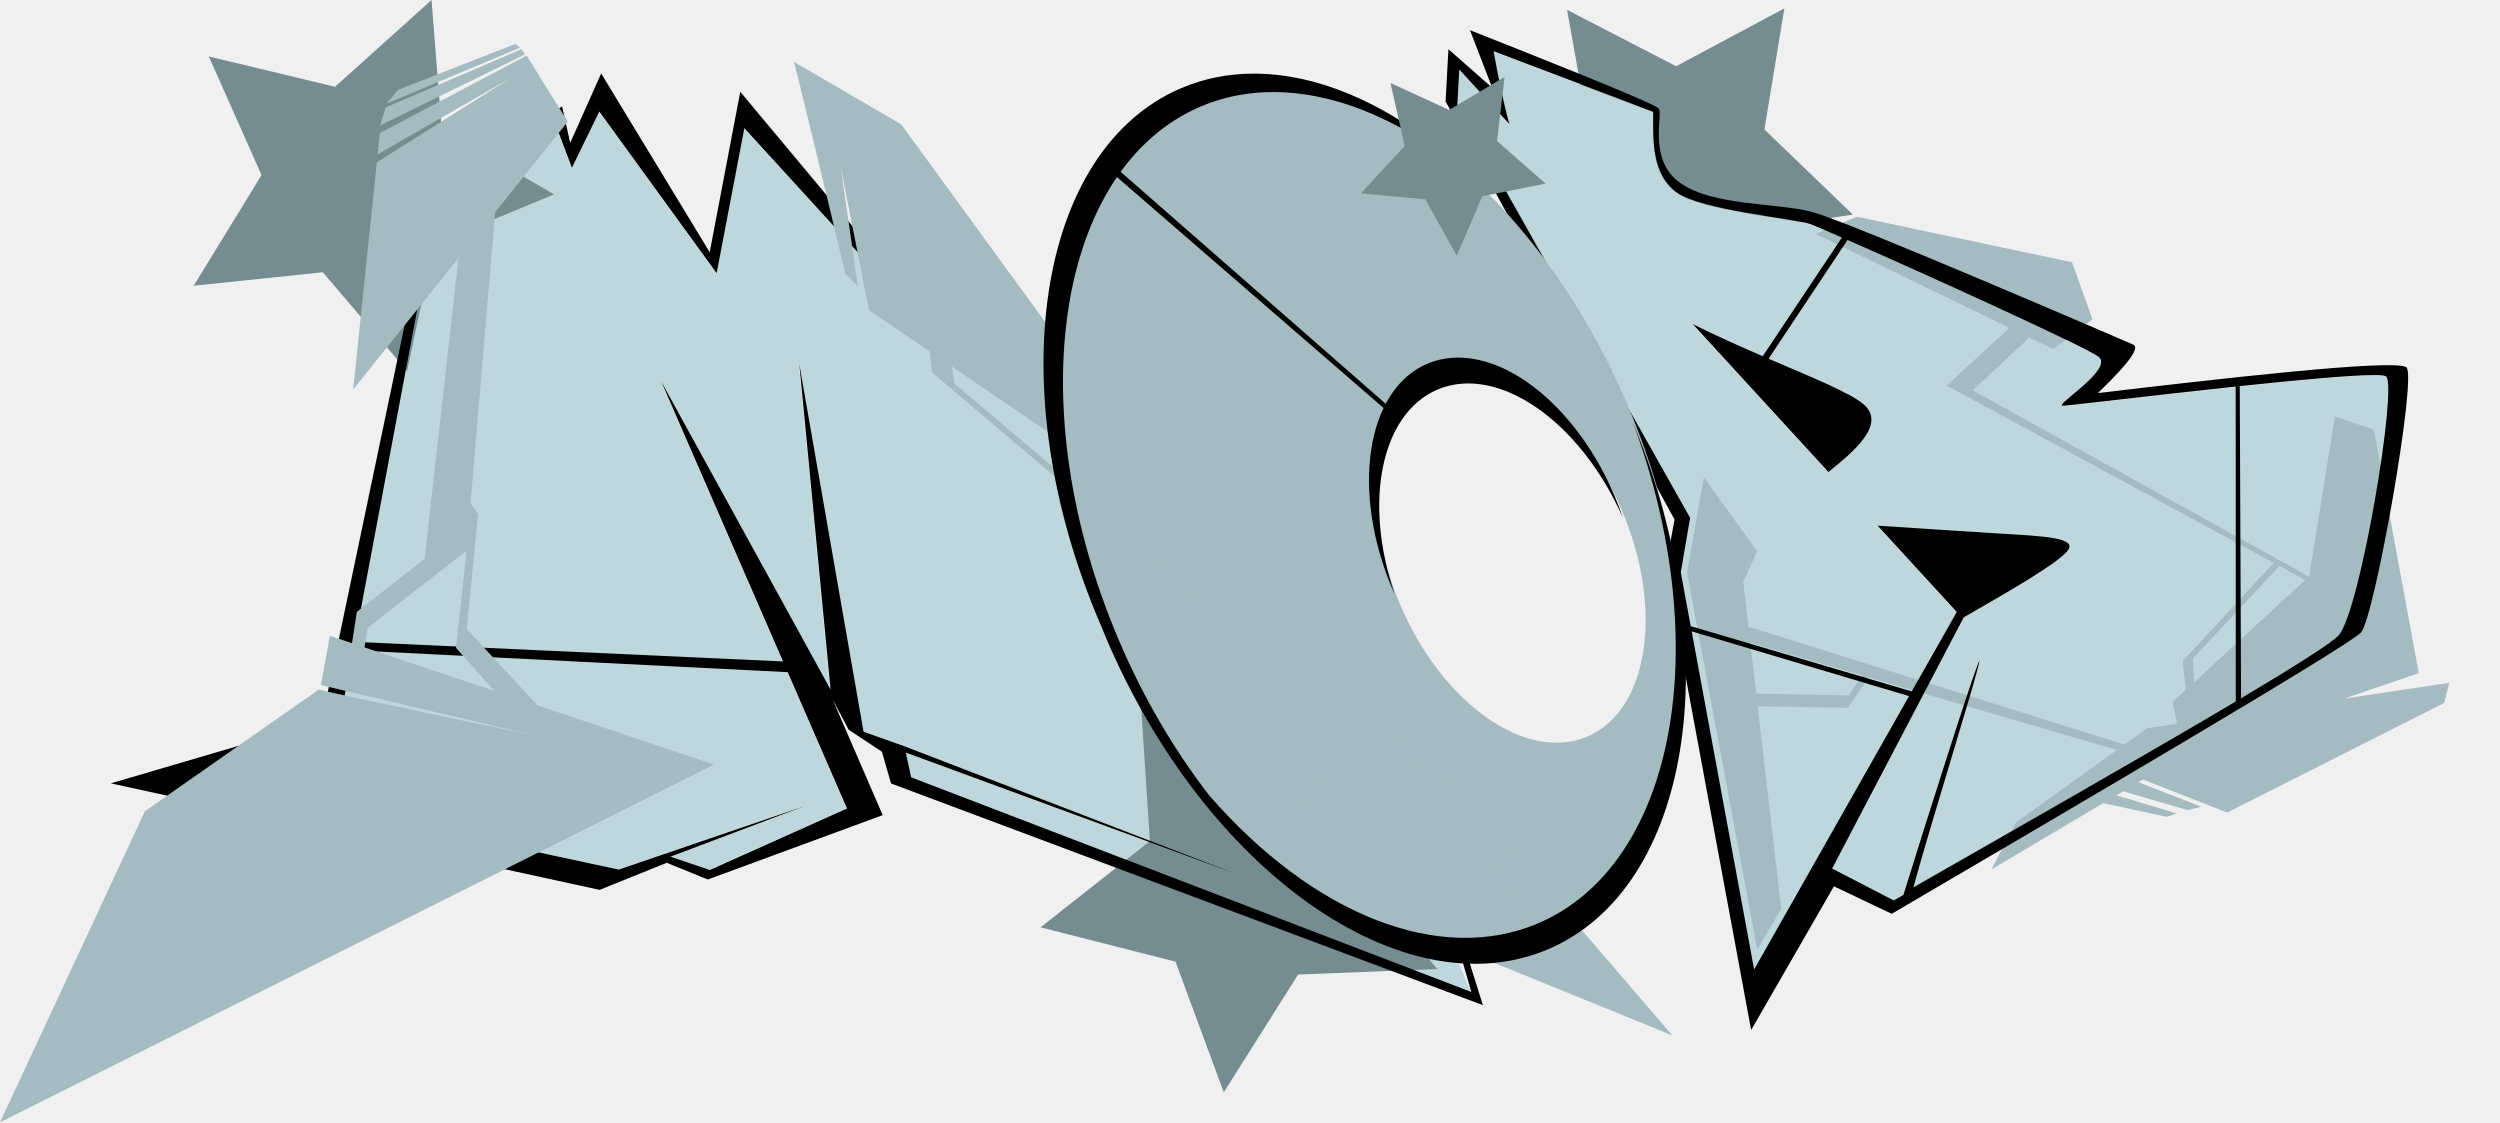
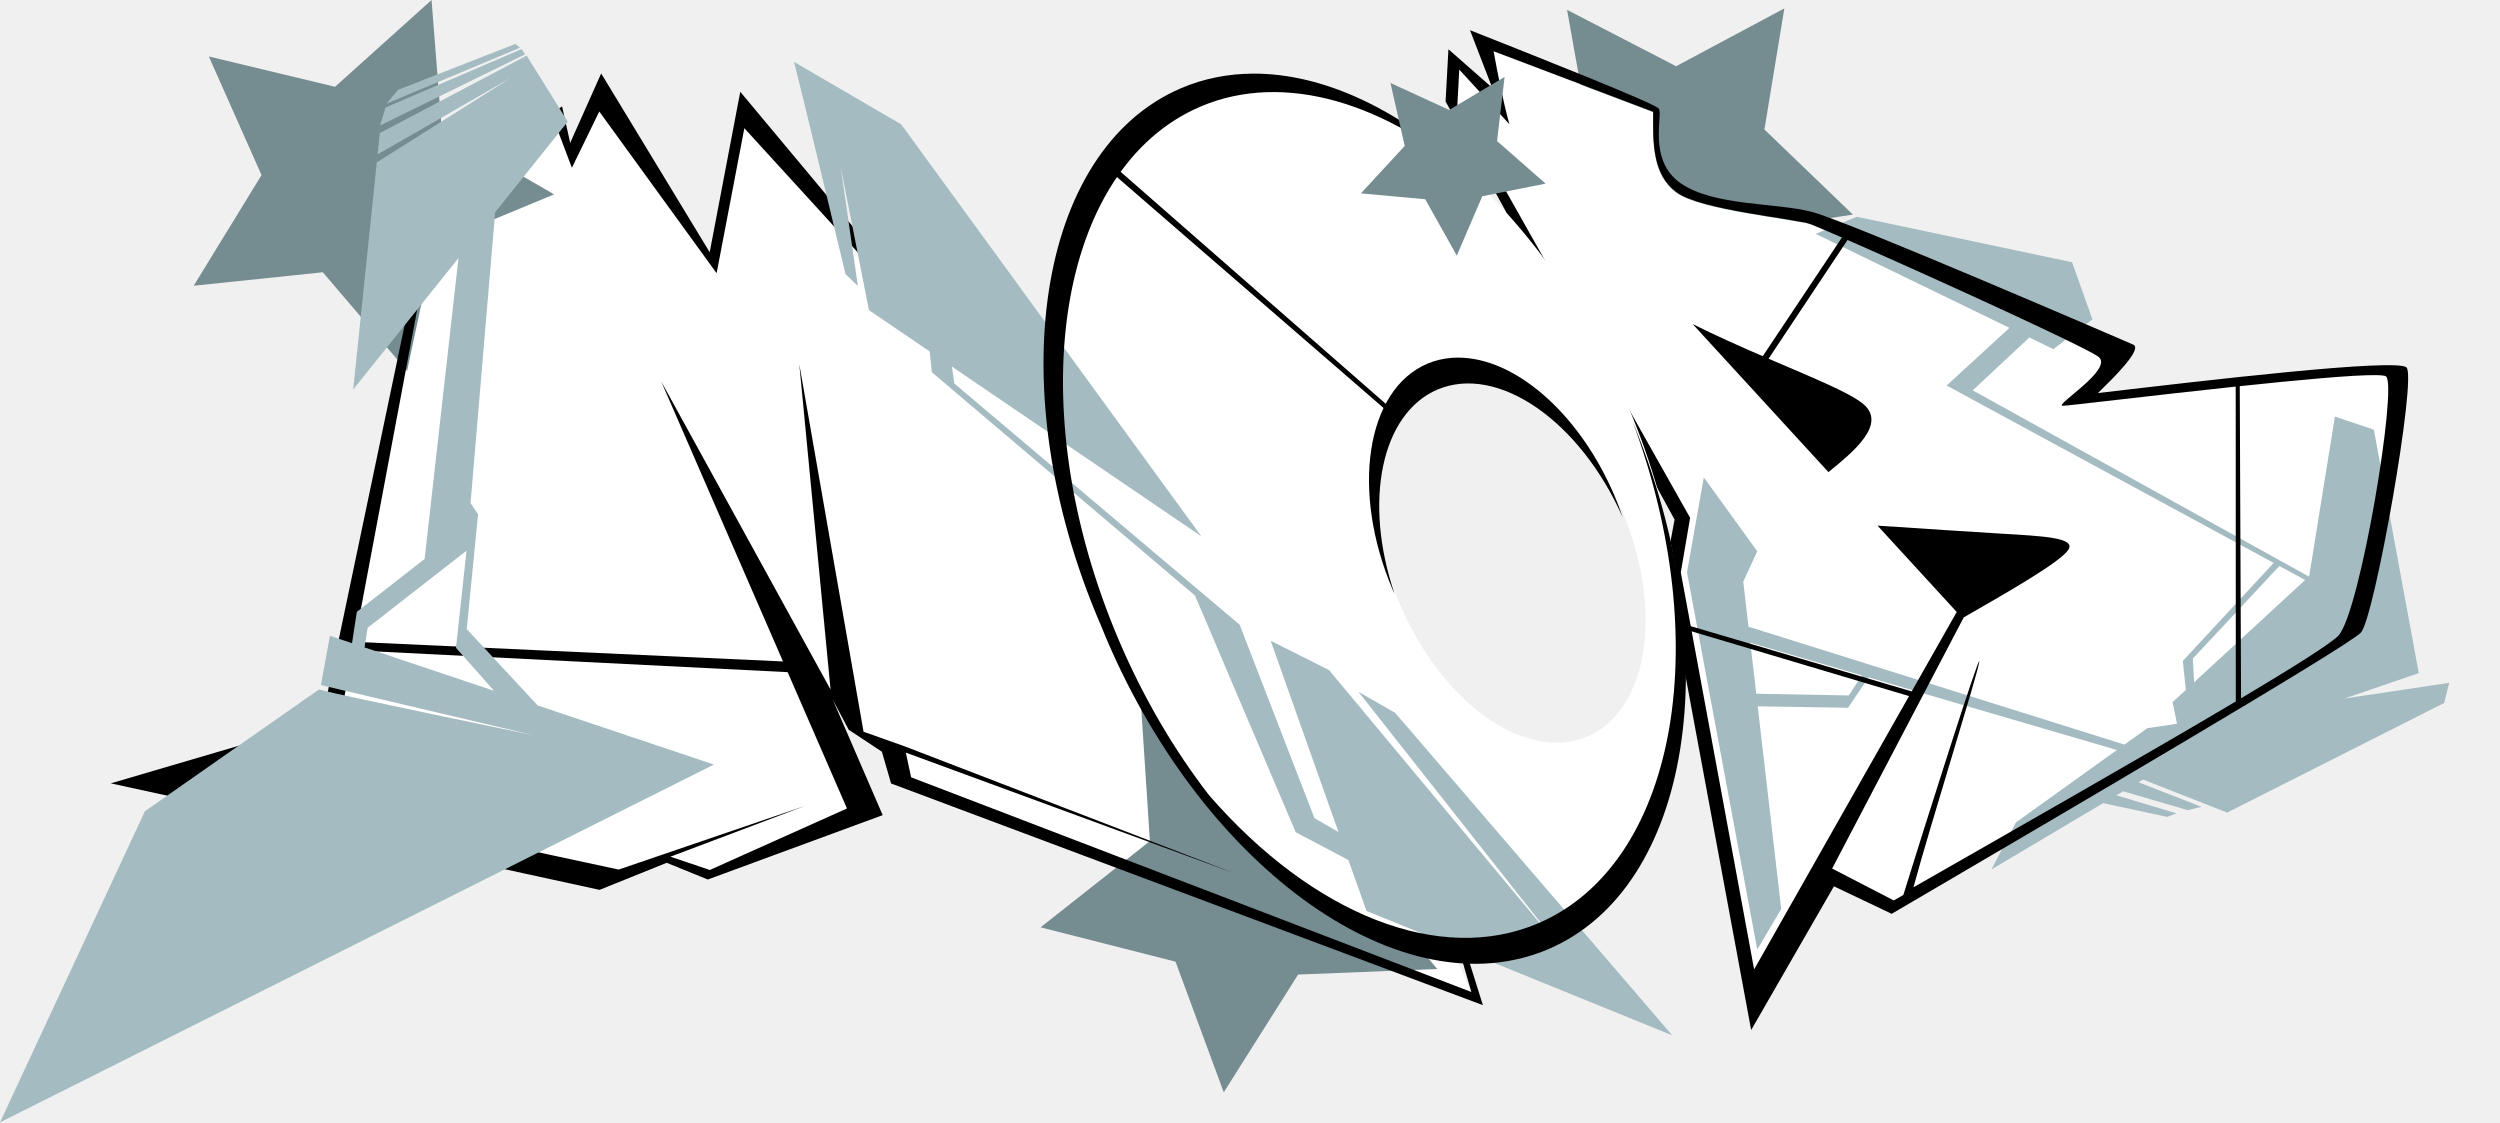
<svg xmlns="http://www.w3.org/2000/svg" width="1245.245" height="559.028" viewBox="0 0 329.471 147.909" version="1.1" id="svg5">
  <defs id="defs2" />
  <g id="letter_b_star" style="display:inline" transform="translate(0,-0.8535987)" type="layer">
    <path style="display:inline;fill:#758c91;fill-opacity:1;stroke:none;stroke-opacity:1" id="path194095-7" transform="matrix(0.3956494,-0.04427716,0.04427716,0.3956494,46.76534,-36.06569)" d="m 388.113,140.028 33.791,22.563 37.743,-15.045 -11.017,39.109 25.972,31.247 -40.599,1.608 -21.692,34.356 -14.075,-38.116 -39.378,-10.014 31.901,-25.164 z" />
  </g>
  <g id="letter_b" style="display:inline" transform="translate(-58.19385,-25.78187)" type="layer">
-     <g id="g26254" transform="translate(3.150499,-1.870462)" style="stroke:none">
-       <path id="path16242" style="fill:#bdd7dd;fill-opacity:1;stroke:none;stroke-width:1px;stroke-linecap:butt;stroke-linejoin:miter;stroke-opacity:1" d="m 743.842,25.717 c 2.309,12.569 4.648,24.621 7.861,36.328 l -24.955,-27.211 -0.955,17.615 115.938,205.664 -4.646,27.158 36.527,197.799 100.922,-178.057 -39.432,-42.994 c 22.744,1.495 47.226,3.121 61.85,3.996 20.774,1.243 37.174,1.985 33.119,8.076 -4.055,6.091 -29.293,20.563 -52.055,33.615 l -65.549,125.113 30.699,15.885 c 1.402,-0.802 3.34,-1.917 4.779,-2.74 10.137,-32.801 38.369,-121.753 37.826,-116.207 -0.522,5.331 -24.293,80.997 -32.811,112.41 77.959,-44.592 201.37,-114.486 211.664,-125.361 10.852,-11.465 29.606,-124.812 23.732,-129.141 -5.874,-4.329 -156.326,14.668 -161.031,14.648 -4.706,-0.019 25.706,-18.284 17.803,-24.416 -7.903,-6.132 -135.109,-63.263 -143.787,-66.156 -8.678,-2.893 -53.866,-6.873 -66.102,-15.615 C 823.005,87.385 823.19,71.467 823.375,55.852 Z m 99.186,135.904 c 35.806,17.875 73.616,30.713 84.66,39.568 12.686,10.172 -5.247,24.53 -17.059,34.145 z" transform="matrix(0.2645833,0,0,0.2645833,55.04335,27.65233)" />
+     <g id="g26254" transform="translate(3.150499,-1.870462)" style="fill:#ffffff;fill-opacity:1;stroke:none">
+       <path id="path16242" style="fill:#ffffff;fill-opacity:1;stroke:none;stroke-width:1px;stroke-linecap:butt;stroke-linejoin:miter;stroke-opacity:1" d="m 743.842,25.717 c 2.309,12.569 4.648,24.621 7.861,36.328 l -24.955,-27.211 -0.955,17.615 115.938,205.664 -4.646,27.158 36.527,197.799 100.922,-178.057 -39.432,-42.994 c 22.744,1.495 47.226,3.121 61.85,3.996 20.774,1.243 37.174,1.985 33.119,8.076 -4.055,6.091 -29.293,20.563 -52.055,33.615 l -65.549,125.113 30.699,15.885 c 1.402,-0.802 3.34,-1.917 4.779,-2.74 10.137,-32.801 38.369,-121.753 37.826,-116.207 -0.522,5.331 -24.293,80.997 -32.811,112.41 77.959,-44.592 201.37,-114.486 211.664,-125.361 10.852,-11.465 29.606,-124.812 23.732,-129.141 -5.874,-4.329 -156.326,14.668 -161.031,14.648 -4.706,-0.019 25.706,-18.284 17.803,-24.416 -7.903,-6.132 -135.109,-63.263 -143.787,-66.156 -8.678,-2.893 -53.866,-6.873 -66.102,-15.615 C 823.005,87.385 823.19,71.467 823.375,55.852 Z m 99.186,135.904 c 35.806,17.875 73.616,30.713 84.66,39.568 12.686,10.172 -5.247,24.53 -17.059,34.145 z" transform="matrix(0.2645833,0,0,0.2645833,55.04335,27.65233)" />
    </g>
  </g>
  <g id="letter_b_over" style="display:inline" transform="translate(0,-0.853599)" type="layer">
    <path id="path30102" style="fill:#a4bbc1;fill-opacity:1;stroke:none;stroke-width:1px;stroke-linecap:butt;stroke-linejoin:miter;stroke-opacity:1" d="m 924.902,107.961 -20.488,8.537 96.506,46.814 -31.322,28.713 162.912,88.355 -45.258,48.854 1.521,14.396 -6.619,6.098 2.223,10.75 -14.811,2.227 -11.387,8.168 -187.264,-58.723 -2.602,-22.445 6.971,-15.107 -26.623,-36.826 -8.371,47.355 34.994,187.863 11.938,-20.209 -11.705,-100.965 44.969,0.725 10.258,-15.143 123.672,36.176 -50.312,36.094 -12.16,23.393 55.623,-33.016 31.895,6.842 4.65,-1.75 -29.961,-9 3.367,-1.998 32.172,9.395 6.834,-1.666 -31.392,-12.248 2.262,-1.342 41.961,16.465 108.08,-54.604 2.523,-10.037 -52.213,7.848 37.037,-12.674 -22.357,-121.248 -19.418,-6.516 -12.811,79.525 -0.152,0.141 -167.416,-92.752 28.176,-26.32 11.951,5.799 19.494,-14.797 -10.158,-28.488 z m 210.453,173.963 12.834,6.961 -55.311,50.963 -0.627,-11.797 z m -263.508,38.246 55.574,16.256 -6.553,9.969 -46.08,-0.854 z" transform="matrix(0.2645833,0,0,0.2645833,0,0.8535987)" />
  </g>
  <g id="letter_b_outline" transform="translate(-58.19385,-25.78187)" style="display:inline" type="layer">
    <path id="path26873-2" style="display:inline;fill:#000000;fill-opacity:1;stroke:none;stroke-width:1px;stroke-linecap:butt;stroke-linejoin:miter;stroke-opacity:1" d="m 732.201,15.035 11.059,28.658 -21.799,-19.156 -1.422,25.99 114.066,208.271 -4.506,24.189 42.648,230.068 41.23,-71.584 28.768,13.701 c 79.733,-46.704 226.936,-132.93 233.693,-140.062 6.757,-7.133 28.037,-127.466 22.719,-132.115 -5.318,-4.649 -100.048,6.482 -153.684,12.785 7.519,-7.33 22.556,-21.99 17.551,-24.152 -5.005,-2.162 -141.688,-61.205 -159.76,-66.012 -18.071,-4.806 -48.929,-2.788 -65.631,-14.344 -16.702,-11.556 -8.538,-34.473 -10.939,-37.227 -2.401,-2.754 -61.487,-26.143 -93.994,-39.012 z m 11.754,10.486 79.533,30.135 c -0.185,15.616 -0.37,31.533 11.865,40.275 12.235,8.742 57.424,12.722 66.102,15.615 1.583,0.528 7.974,3.264 16,6.762 l -39.436,59.107 c -11.186,-4.827 -23.102,-10.111 -34.879,-15.99 l 67.602,73.713 c 11.812,-9.615 29.744,-23.973 17.059,-34.145 -7.1,-5.693 -25.302,-13.058 -46.881,-22.322 l 39.334,-59.143 c 37.483,16.412 118.693,53.289 124.988,58.174 7.903,6.132 -22.509,24.397 -17.803,24.416 2.478,0.01 45.251,-5.217 86.16,-9.57 l 0.053,156.836 c -45.517,27.045 -111.902,64.745 -160.578,92.588 8.518,-31.413 32.289,-107.079 32.811,-112.41 0.543,-5.546 -27.69,83.406 -37.826,116.207 -1.439,0.823 -3.377,1.938 -4.779,2.74 L 912.58,432.625 978.129,307.512 c 22.762,-13.052 48,-27.524 52.055,-33.615 4.055,-6.091 -12.345,-6.833 -33.119,-8.076 -14.623,-0.875 -39.106,-2.501 -61.85,-3.996 l 39.432,42.994 -22.432,39.576 -110.064,-32.5 -4.953,-26.818 4.646,-27.158 -115.938,-205.664 0.955,-17.615 24.955,27.211 c -3.213,-11.707 -5.553,-23.759 -7.861,-36.328 z M 1183.246,186.834 c 2.853,0.031 4.674,0.231 5.225,0.637 5.874,4.329 -12.88,117.676 -23.732,129.141 -3.738,3.949 -22.495,15.735 -48.473,31.211 l -0.65,-155.482 c 28.766,-3.044 56.343,-5.627 67.631,-5.506 z M 842.627,314.475 950.896,346.721 873.725,482.875 Z" transform="matrix(0.2645833,0,0,0.2645833,58.19385,25.78187)" />
  </g>
  <g id="letter_m" style="display:inline" transform="translate(-58.19385,-25.78187)" type="layer">
-     <path id="path16535" style="fill:#bdd7dd;fill-opacity:1;stroke:none;stroke-width:0.452px;stroke-linecap:butt;stroke-linejoin:miter;stroke-opacity:1" d="m 137.106,40.462 -3.61,7.412 -2.288,-6.06 -15.969,13.418 -12.613,67.08 -16.068,6.64 53.105,11.417 5.891,-2.012 18.573,-6.345 -17.649,6.657 5.194,1.755 18.078,-8.108 -24.49,-56.293 22.328,40.626 -4.12,-42.872 8.463,48.425 5.41,1.922 43.518,16.755 -43.356,-15.927 0.699,3.255 73.827,28.294 -14.56,-34.8 -5.043,-2.615 -4.646,-14.018 -0.264,-0.141 -39.651,-32.249 -7.456,-3.534 -24.183,-26.482 -3.655,19.109 z" />
+     <path id="path16535" style="fill:#ffffff;fill-opacity:1;stroke:none;stroke-width:0.452px;stroke-linecap:butt;stroke-linejoin:miter;stroke-opacity:1" d="m 137.106,40.462 -3.61,7.412 -2.288,-6.06 -15.969,13.418 -12.613,67.08 -16.068,6.64 53.105,11.417 5.891,-2.012 18.573,-6.345 -17.649,6.657 5.194,1.755 18.078,-8.108 -24.49,-56.293 22.328,40.626 -4.12,-42.872 8.463,48.425 5.41,1.922 43.518,16.755 -43.356,-15.927 0.699,3.255 73.827,28.294 -14.56,-34.8 -5.043,-2.615 -4.646,-14.018 -0.264,-0.141 -39.651,-32.249 -7.456,-3.534 -24.183,-26.482 -3.655,19.109 z" />
  </g>
  <g id="letter_m_star" style="display:inline" transform="translate(-58.19385,-25.78187)" type="layer">
    <path style="fill:#758c91;fill-opacity:1;stroke:none;stroke-opacity:1" id="path194095-7-3-6" transform="matrix(0.3950514,-0.145542,0.145542,0.3950514,-87.98974,34.39139)" d="m 388.113,140.028 33.791,22.563 37.743,-15.045 -11.017,39.109 25.972,31.247 -40.599,1.608 -21.692,34.356 -14.075,-38.116 -39.378,-10.014 31.901,-25.164 z" />
  </g>
  <g id="letter_o_star" style="display:inline" transform="translate(-58.19385,-25.78187)" type="layer">
    <path style="display:inline;fill:#758c91;fill-opacity:1;stroke:none;stroke-opacity:1" id="path194095" d="m 388.113,140.028 33.791,22.563 37.743,-15.045 -11.017,39.109 25.972,31.247 -40.599,1.608 -21.692,34.356 -14.075,-38.116 -39.378,-10.014 31.901,-25.164 z" transform="matrix(0.4516951,0,0,0.4516951,33.2326,55.06394)" />
  </g>
  <g id="letter_o" style="display:inline" transform="translate(-58.19385,-25.78187)" type="layer">
-     <path id="path39162" style="fill:#a4bbc1;fill-opacity:1;stroke:none;stroke-width:0.379;stroke-opacity:1" d="M 214.424,38.148 A 60.519,37.512 66.904 0 1 272.669,79.102 60.519,37.512 66.904 0 1 261.904,149.485 60.519,37.512 66.904 0 1 203.659,108.531 60.519,37.512 66.904 0 1 214.424,38.148 Z m 32.875,37.588 a 25.61,15.874 66.904 0 0 -4.555,29.783 25.61,15.874 66.904 0 0 24.647,17.331 25.61,15.874 66.904 0 0 4.556,-29.784 25.61,15.874 66.904 0 0 -24.647,-17.33 z" />
+     <path id="path39162" style="fill:#ffffff;fill-opacity:1;stroke:none;stroke-width:0.379;stroke-opacity:1" d="M 214.424,38.148 A 60.519,37.512 66.904 0 1 272.669,79.102 60.519,37.512 66.904 0 1 261.904,149.485 60.519,37.512 66.904 0 1 203.659,108.531 60.519,37.512 66.904 0 1 214.424,38.148 Z m 32.875,37.588 a 25.61,15.874 66.904 0 0 -4.555,29.783 25.61,15.874 66.904 0 0 24.647,17.331 25.61,15.874 66.904 0 0 4.556,-29.784 25.61,15.874 66.904 0 0 -24.647,-17.33 z" />
  </g>
  <g id="letter_m_outline" style="display:inline" type="layer">
    <path id="path200381-0" style="font-variation-settings:normal;display:inline;vector-effect:none;fill:#000000;fill-opacity:1;stroke:none;stroke-width:1px;stroke-linecap:butt;stroke-linejoin:miter;stroke-miterlimit:4;stroke-dasharray:none;stroke-dashoffset:0;stroke-opacity:1;-inkscape-stroke:none;stop-color:#000000" d="M 299.445,36.584 284.012,71.172 279.969,52.969 214.83,98.537 160.18,359.334 55.178,390.188 l 243.463,53.053 33.453,-13.48 20.449,8.322 87.121,-32.066 -24.902,-57.582 7.963,15.045 16.543,10.943 4.574,15.826 294.777,110.412 -36.549,-116.674 c 0,0 20.895,76.239 30.791,110.125 l -279.029,-106.939 -2.641,-12.303 163.863,60.195 -164.479,-63.326 -20.445,-7.266 -31.986,-183.023 15.57,162.037 -84.389,-153.549 92.562,212.76 -68.324,30.646 -19.633,-6.633 66.703,-25.16 -70.197,23.98 -22.268,7.605 -200.713,-43.15 60.73,-25.094 47.67,-253.531 60.355,-50.713 8.65,22.904 13.643,-28.016 58.449,80.537 13.814,-72.223 91.4,100.092 34.654,11.096 25.559,23.463 -0.678,-7.83 L 500.027,172.012 464.883,160.875 368.725,45.717 353.498,125.652 Z" transform="scale(0.2645833)" />
    <path style="fill:#000000;fill-opacity:1;stroke:none;stroke-width:0.265px;stroke-linecap:butt;stroke-linejoin:miter;stroke-opacity:1" d="m 46.183,85.684 57.816,2.909 -0.121,-1.391 -58.813,-2.691 z" id="path43371" />
  </g>
  <g id="letter_m_over" style="display:inline" transform="translate(-58.19385,-25.78187)" type="layer">
    <path id="path12634" style="fill:#a4bbc1;fill-opacity:1;stroke:none;stroke-width:0.452px;stroke-linecap:butt;stroke-linejoin:miter;stroke-opacity:1" d="m 126.116,31.571 -15.454,6.045 -1.534,1.827 17.593,-7.374 z m 0.813,0.681 -17.92,7.693 -0.726,2.371 19.113,-9.373 z m 0.673,0.858 -19.352,10.212 -0.291,2.799 17.587,-10.096 -17.696,11.157 -3.109,29.929 13.876,-17.321 -4.461,39.651 -8.936,6.974 -0.634,4.131 -2.914,-0.977 -1.181,6.498 28.057,6.618 c 0,0 -25.147,-5.179 -28.335,-6.032 l -22.92,16.04 -19.097,41 94.078,-47.153 -23.216,-7.786 -9.355,-10.067 1.497,-15.125 -0.993,-1.477 3.242,-38.327 9.567,-11.943 z m 35.228,0.826 c 0.518,1.801 6.79,27.965 6.79,27.965 l 1.631,1.577 -2.277,-15.762 3.738,18.939 8.003,5.446 0.285,2.738 34.683,29.432 13.272,31.19 6.947,3.669 2.378,6.704 40.294,16.392 -36.521,-42.507 -4.84,-2.772 26.841,34.016 -30.708,-36.874 -7.692,-3.859 8.937,25.201 -3.164,-1.822 -9.858,-25.493 -37.597,-31.785 -0.328,-2.237 32.871,22.365 -39.554,-54.291 z m -43.155,64.421 -1.388,12.802 5.014,5.664 -17.063,-5.723 0.416,-2.594 z" />
  </g>
  <g id="letter_o_oultine" style="display:inline" transform="translate(-58.19385,-25.78187)" type="layer">
    <path id="path39162-0" style="display:inline;fill:#000000;fill-opacity:1;stroke:none;stroke-width:1.431;stroke-opacity:1" d="m 624.318,36.672 c -12.723,0.043 -24.808,2.47 -35.959,7.225 -72.024,30.716 -90.239,149.815 -40.686,266.016 0.21,0.492 0.435,0.974 0.646,1.465 a 228.735,141.776 66.904 0 0 2.713,6.627 228.735,141.776 66.904 0 0 220.139,154.783 228.735,141.776 66.904 0 0 42.092,-262.654 228.735,141.776 66.904 0 1 -47.15,249.787 228.735,141.776 66.904 0 1 -163.92,-63.865 C 584.6,373.259 569.334,347.114 557.369,319.062 507.815,202.86 526.033,83.761 598.059,53.047 639.002,35.644 690.773,50.247 737.883,92.486 702.494,57.335 663.061,37.517 626.871,36.695 c -0.854,-0.018 -1.705,-0.026 -2.553,-0.023 z M 728.93,178.203 a 96.792,59.994 66.904 0 0 -5.713,0.031 96.792,59.994 66.904 0 0 -12.301,2.951 96.792,59.994 66.904 0 0 -17.219,112.564 96.792,59.994 66.904 0 0 0.953,2.053 96.792,59.994 66.904 0 1 21.32,-101.75 96.792,59.994 66.904 0 1 92.324,63.709 96.792,59.994 66.904 0 0 -4.225,-11.08 96.792,59.994 66.904 0 0 -75.141,-68.479 z" transform="matrix(0.2645833,0,0,0.2645833,58.19385,25.78187)" />
    <path style="fill:#000000;fill-opacity:1;stroke:none;stroke-width:0.265px;stroke-linecap:butt;stroke-linejoin:miter;stroke-opacity:1" d="m 205.447,48.047 35.844,31.367 -0.175,0.642 -36.271,-31.412 z" id="path39445" />
  </g>
  <g id="letter_m_star_top" type="layer">
    <path style="display:inline;fill:#758c91;fill-opacity:1;stroke:none;stroke-opacity:1" id="path194095-7-3" transform="matrix(0.206823,-0.03284508,0.03284508,0.206823,98.37613,-5.280646)" d="m 388.113,140.028 33.791,22.563 37.743,-15.045 -11.017,39.109 25.972,31.247 -40.599,1.608 -21.692,34.356 -14.075,-38.116 -39.378,-10.014 31.901,-25.164 z" />
  </g>
</svg>
